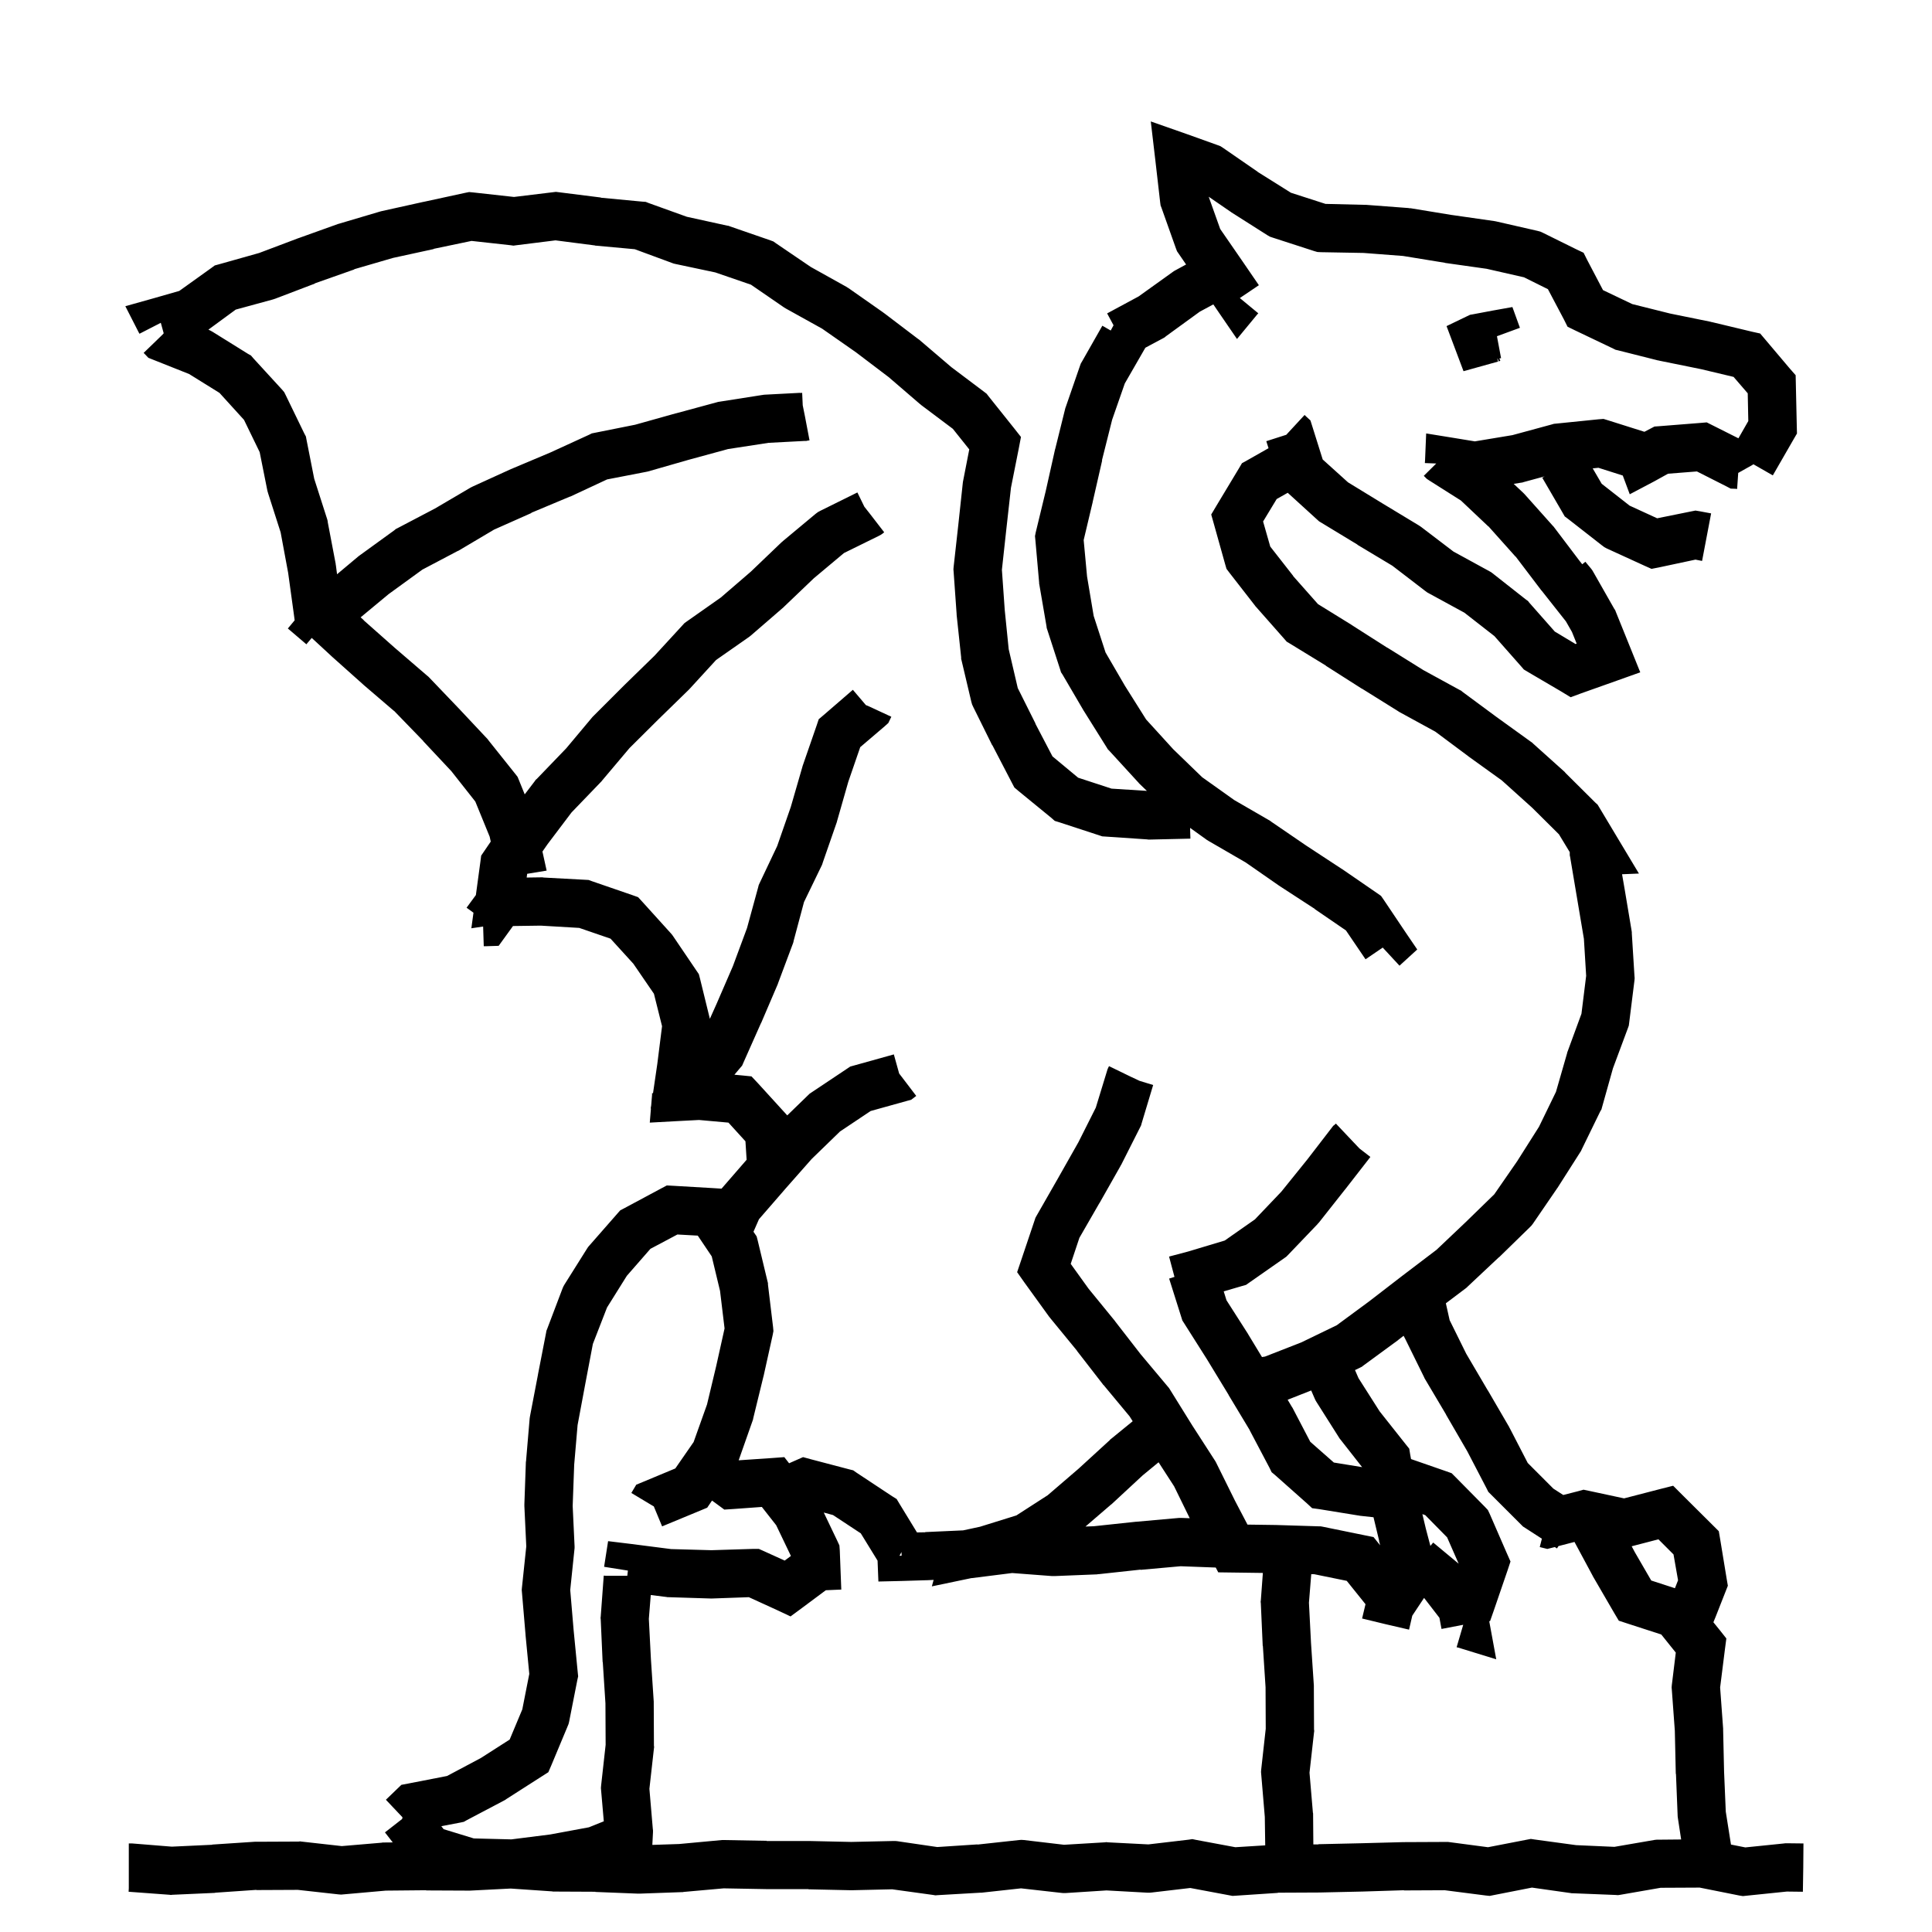
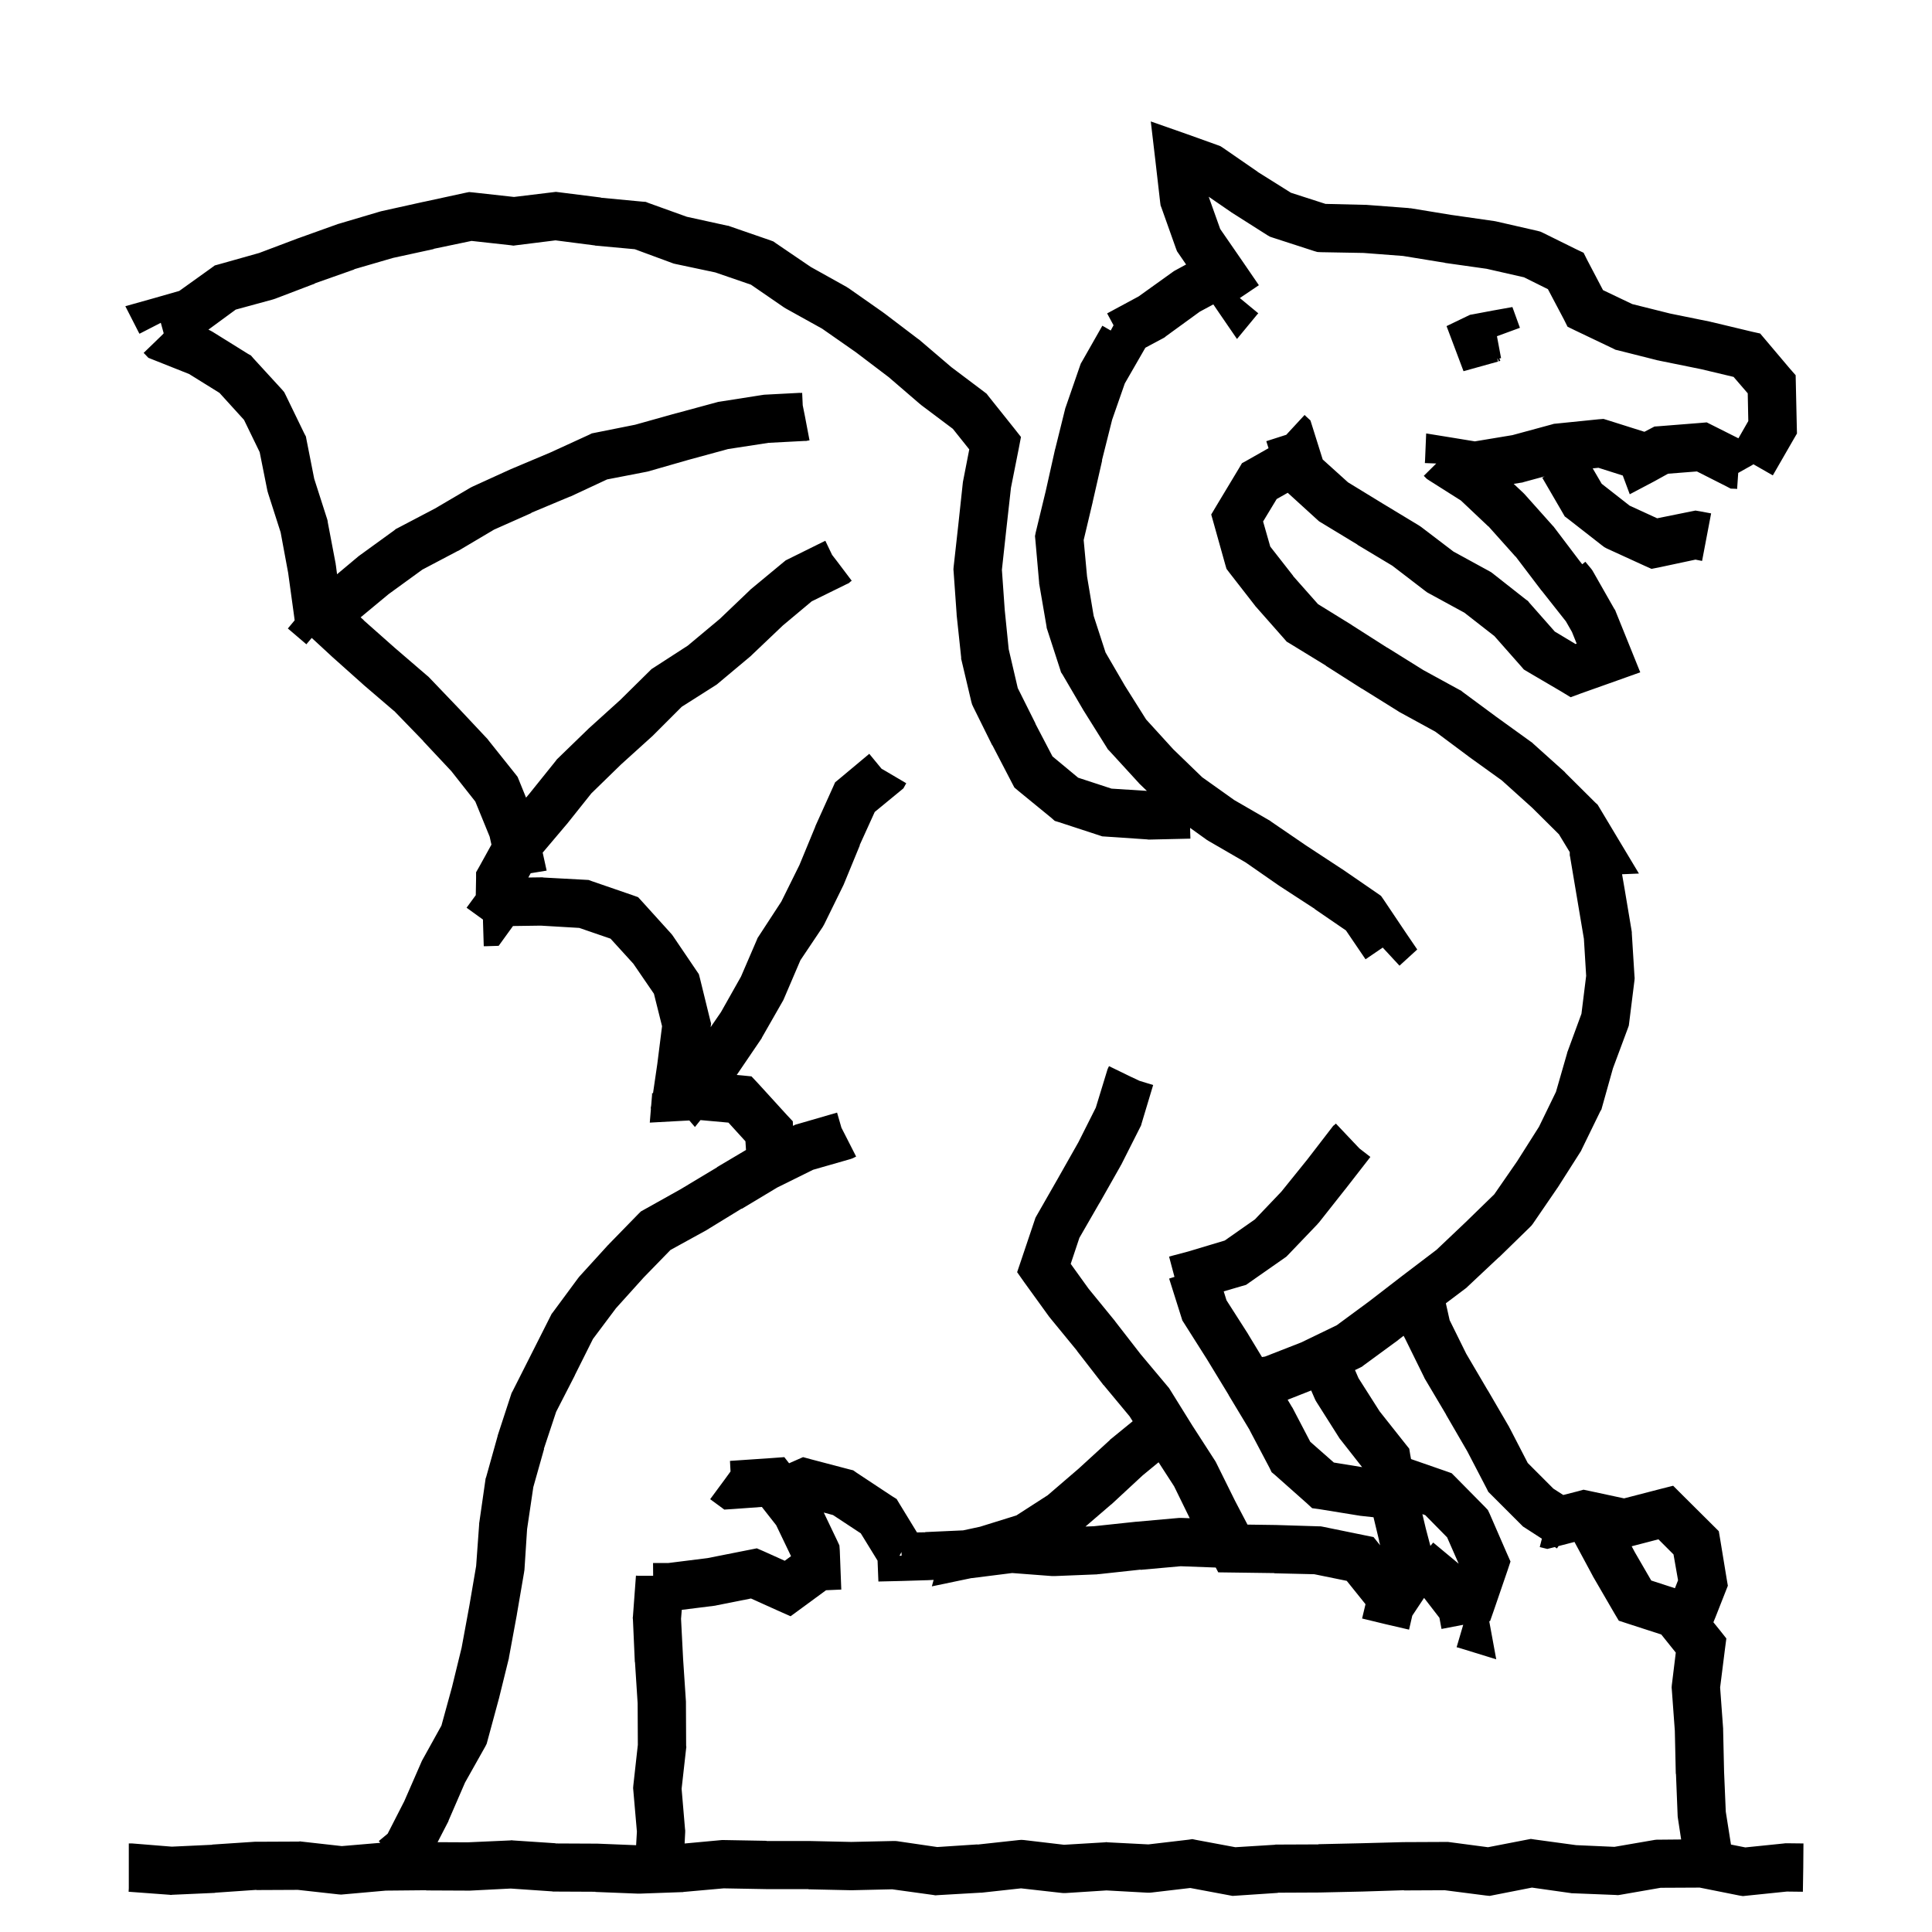
<svg xmlns="http://www.w3.org/2000/svg" width="120" height="120" viewBox="0 0 120 120" fill="none">
-   <path d="M73.75 8.34L75.613 9.008L75.801 9.078L75.965 9.184L78.121 10.672H78.109L80.184 11.973L82.328 12.664L84.766 12.723H84.848L87.484 12.922L87.543 12.934H87.613L90.18 13.355H90.191L92.805 13.73L92.875 13.742L92.934 13.754L95.5 14.34L95.676 14.387L95.828 14.457L97.914 15.488L98.359 15.699L98.582 16.145L99.566 18.02L101.383 18.887L103.727 19.473L106.258 19.988L106.281 20H106.305L108.848 20.609L109.328 20.715L109.645 21.09L111.18 22.906L111.531 23.305L111.543 23.844L111.602 26.504L111.613 26.926L111.402 27.289L110.113 29.527L108.906 28.836L108.859 28.871L107.964 29.374L107.895 30.372L107.801 30.36L107.496 30.349L107.227 30.208L105.398 29.282L103.605 29.423L102.738 29.903L101.227 30.7L100.793 29.536L99.281 29.055L98.926 29.092L99.484 30.048L101.219 31.407L102.93 32.192L105.016 31.77L105.309 31.712L105.59 31.759L106.281 31.888L105.719 34.841L105.309 34.759L103.059 35.239L102.578 35.333L102.133 35.134L99.801 34.067L99.648 33.985L99.508 33.88L97.422 32.251L97.188 32.075L97.047 31.829L95.793 29.673L95.939 29.589L94.629 29.945L94.559 29.969L94.477 29.98L94.019 30.054L94.598 30.598L94.691 30.691L96.449 32.66L96.496 32.707L96.531 32.754L98.102 34.828L98.276 35.048L98.469 34.892L98.82 35.313L98.891 35.407L98.961 35.524L100.262 37.81L100.32 37.892L100.355 37.985L101.293 40.306L101.879 41.759L100.402 42.286L98.223 43.06L97.555 43.306L96.957 42.942L94.859 41.712L94.648 41.583L94.496 41.407L92.82 39.509L90.957 38.056L88.742 36.849L88.637 36.79L88.543 36.72L86.481 35.138L84.312 33.837V33.825L82.051 32.454L81.934 32.384L81.816 32.278L79.983 30.608L79.297 30.996L78.453 32.391L78.898 33.949L80.328 35.777H80.316L81.863 37.523L83.949 38.812L83.961 38.824L86.164 40.23H86.176L88.414 41.625L90.664 42.855L90.758 42.902L90.84 42.973L92.949 44.531L95.094 46.078L95.164 46.125L95.223 46.184L97.18 47.941L97.203 47.965L97.227 48L99.09 49.852L99.231 49.98L99.324 50.133L100.496 52.09L101.797 54.258L100.749 54.301L100.91 55.231L101.344 57.821L101.355 57.903V57.974L101.52 60.622L101.531 60.751L101.52 60.892L101.191 63.528L101.168 63.704L101.109 63.868L100.184 66.353L99.504 68.778L99.469 68.907L99.398 69.024L98.238 71.403L98.203 71.485L98.156 71.556L96.738 73.782L96.715 73.806L96.703 73.829L95.203 76.02L95.109 76.138L95.004 76.243L93.106 78.095H93.094L93.082 78.106L91.16 79.911L91.102 79.97L91.043 80.017L89.805 80.95L90.039 81.997L91.07 84.083L92.406 86.356L92.418 86.368L93.742 88.642L93.754 88.677L93.777 88.712L94.891 90.868L96.484 92.462L97.097 92.857L98.016 92.622L98.356 92.528L98.695 92.599L100.875 93.067L103.09 92.493L103.922 92.282L104.52 92.88L106.418 94.767L106.758 95.106L106.84 95.587L107.25 98.083L107.32 98.493L106.559 100.427L106.422 100.761L106.828 101.263L107.227 101.767L107.145 102.388L106.84 104.813L107.027 107.368V107.45L107.086 110.052L107.191 112.524L107.514 114.569L108.406 114.746L110.809 114.5L110.891 114.488H110.973L112.016 114.5L112.004 116L111.98 117.5L110.984 117.488L108.477 117.746L108.254 117.77L108.031 117.734L105.57 117.242L103.145 117.254L100.648 117.688L100.496 117.711L100.332 117.699L97.695 117.594H97.625L97.555 117.582L95.152 117.242L92.762 117.711L92.527 117.758L92.293 117.734L89.738 117.406L87.207 117.418L87.195 117.406L84.606 117.488H84.594L81.957 117.547H81.934L79.367 117.559L79.379 117.57L76.742 117.746L76.555 117.758L73.93 117.266L71.539 117.547L71.41 117.559H71.281L68.727 117.418L66.172 117.582H66.043L65.914 117.57L63.418 117.289L60.957 117.559H60.887L58.25 117.711L58.098 117.723L57.957 117.699L55.414 117.348L52.906 117.406H52.848L50.211 117.348V117.336H47.574L44.949 117.289L42.453 117.512L42.418 117.523H42.371L39.734 117.617H39.617L36.98 117.512V117.5L34.391 117.488H34.344L34.297 117.477L31.719 117.301L29.188 117.43H29.105L26.469 117.418V117.406L23.961 117.43L21.324 117.664L21.184 117.676L21.031 117.664L18.5 117.383L15.922 117.395V117.383L13.379 117.559H13.367L13.355 117.57L10.707 117.688L10.613 117.699L10.531 117.688L7.988 117.5L8 117.277V114.5H8.211L10.672 114.699L13.18 114.582V114.57L15.816 114.395H15.91L18.547 114.383L18.641 114.371L18.723 114.383L21.23 114.664L23.715 114.453L23.762 114.441H23.82L24.395 114.436L23.91 113.813L24.977 112.981L25 112.876L23.969 111.786L24.613 111.165L24.93 110.86L25.363 110.778L27.766 110.31L29.863 109.196L31.656 108.048L32.441 106.173L32.875 103.97L32.641 101.544V101.521L32.418 98.895L32.406 98.755L32.418 98.614L32.688 96.048L32.57 93.552V93.423L32.664 90.786L32.676 90.751V90.716L32.898 88.103L32.91 88.02L32.922 87.95L33.414 85.384V85.372L33.918 82.782L33.941 82.653L33.988 82.536L34.926 80.064L34.984 79.923L35.055 79.794L36.461 77.556L36.531 77.45L36.613 77.356L38.348 75.376L38.523 75.177L38.77 75.048L41.043 73.829L41.418 73.63L41.84 73.653L44.254 73.794L44.816 73.829L46.374 72.035L46.301 70.888L45.246 69.728L43.418 69.564L42.07 69.634L40.359 69.728L40.429 68.877L40.418 68.825L40.447 68.655L40.5 68.017V67.899L40.56 67.903L40.828 66.071L41.121 63.739L40.617 61.724L39.34 59.86L37.922 58.302L35.977 57.634L33.586 57.493L31.863 57.517L31.406 58.149L30.973 58.747L30.246 58.77H30.047L30.008 57.548L29.277 57.657L29.408 56.69L28.98 56.38L29.558 55.592L29.84 53.509L29.887 53.145L30.086 52.852L30.481 52.272L30.414 51.966L29.523 49.786L28.035 47.899L26.289 46.036V46.024L24.473 44.149H24.461L22.574 42.532L22.551 42.509L20.582 40.751L20.559 40.727L19.363 39.623L19.027 40.02L19.004 39.997L17.879 39.036L18.302 38.528L18.25 38.138L17.898 35.583L17.43 33.063L16.656 30.649L16.609 30.485L16.129 28.083L15.156 26.079L13.633 24.403L11.746 23.231L9.508 22.341L9.215 22.224L8.992 21.989L8.922 21.919L10 20.876L10.152 20.724L10.165 20.691L9.988 20.05L8.664 20.73L8.617 20.648L7.785 19.019L9.543 18.526L11.137 18.069L13.117 16.651L13.34 16.487L13.598 16.417L16.094 15.714L18.484 14.812L18.508 14.8H18.52L21.004 13.909L21.051 13.898L21.086 13.886L23.617 13.136L23.711 13.112L26.301 12.538H26.312L28.902 11.976L29.137 11.929L29.383 11.952L31.926 12.233L34.34 11.94L34.527 11.917L34.715 11.94L37.328 12.269L37.316 12.28L39.918 12.526L40.105 12.538L40.281 12.608L42.66 13.464L45.168 14.015L45.25 14.026L45.344 14.062L47.852 14.929L48.039 14.999L48.203 15.116L50.359 16.581L52.586 17.823L52.656 17.87L52.715 17.905L54.871 19.417L54.895 19.44L54.918 19.452L57.016 21.046L57.086 21.093L59.09 22.804L61.129 24.339L61.281 24.456L61.398 24.608L62.98 26.589L63.414 27.14L63.285 27.819L62.793 30.292L62.5 32.917L62.23 35.39L62.406 37.886L62.652 40.323L63.215 42.737L64.316 44.94H64.305L65.371 46.98L66.965 48.304L69.039 48.983L71.234 49.123L70.742 48.649L70.719 48.614L70.684 48.579L68.902 46.634L68.809 46.54L68.738 46.423L67.344 44.196L67.332 44.173L67.32 44.161L65.996 41.899L65.902 41.759L65.856 41.606L65.047 39.11L65.012 39.005L65 38.899L64.555 36.31L64.543 36.251V36.192L64.309 33.544L64.285 33.298L64.332 33.063L64.953 30.497L65.527 27.931V27.919L65.539 27.895L66.172 25.341L66.195 25.282L66.219 25.212L67.086 22.704L67.133 22.575L67.203 22.458L68.469 20.231L68.987 20.529L69 20.509L69.164 20.204L68.766 19.466L70.723 18.411L72.832 16.899L72.914 16.841L72.996 16.794L73.67 16.428L73.211 15.758L73.106 15.605L73.035 15.418L72.144 12.91L72.086 12.758L72.062 12.582L71.758 9.934L71.477 7.543L73.75 8.34ZM52.008 95.708L52.137 95.989L52.16 96.294L52.254 98.731L51.293 98.772L49.816 99.872L49.102 100.399L48.305 100.024L46.512 99.204L44.227 99.286H44.145L41.531 99.204H41.461L41.402 99.192L40.42 99.07L40.301 100.548L40.43 103.056L40.605 105.692V105.786L40.617 108.423L40.629 108.517L40.617 108.599L40.336 111.106L40.547 113.591L40.559 113.685V113.79L40.518 114.59L42.184 114.535L44.832 114.289H44.984L47.621 114.336L47.609 114.348H50.27L52.871 114.406L55.484 114.348H55.613L55.73 114.359L58.215 114.723L60.711 114.559V114.57L63.289 114.289L63.441 114.277L63.605 114.289L66.09 114.582L68.633 114.43L68.715 114.418L68.797 114.43L71.328 114.559L73.824 114.266L74.059 114.23L74.281 114.277L76.731 114.734L78.585 114.618L78.559 112.849L78.336 110.2L78.324 110.06L78.336 109.907L78.617 107.376L78.606 104.798L78.441 102.255V102.243L78.43 102.231L78.312 99.583L78.301 99.489L78.312 99.407L78.439 97.698L76.559 97.673L75.668 97.661L75.512 97.363L73.332 97.282L70.848 97.505L70.836 97.493L68.246 97.774H68.199L68.152 97.786L65.516 97.892H65.34L62.867 97.704L60.359 98.02H60.329L60.293 98.028L57.879 98.532L57.989 98.13L57.605 98.149H57.57L56.047 98.196L54.559 98.231L54.507 96.934L53.465 95.239L51.742 94.103L51.166 93.947L52.008 95.708ZM86.859 83.216L86.836 83.239L84.691 84.81L84.586 84.892L84.469 84.95L84.162 85.098L84.379 85.599L85.691 87.661L87.297 89.689L87.531 89.981L87.59 90.345L87.642 90.625L89.836 91.387L90.164 91.504L90.41 91.75L92.227 93.59L92.414 93.789L92.531 94.035L93.586 96.461L93.82 96.988L93.633 97.551L92.777 100.047L92.555 100.68L92.5 100.702L92.934 103.063L90.578 102.337L90.473 102.313L90.883 100.919L89.535 101.177L89.406 100.485L88.457 99.255L88.451 99.25L87.719 100.353L87.519 101.22L86.055 100.88L84.602 100.528L84.814 99.64L83.648 98.189L81.633 97.778L81.444 97.773L81.301 99.548L81.43 102.056L81.606 104.692V104.786L81.617 107.423L81.629 107.517L81.617 107.599L81.336 110.106L81.547 112.591L81.559 112.638V112.696L81.574 114.56L81.887 114.559V114.547L84.523 114.488L87.16 114.418H87.195L89.832 114.406H89.938L90.031 114.418L92.422 114.734L94.836 114.266L95.082 114.219L95.316 114.254L97.894 114.605L100.273 114.711L102.793 114.277L102.91 114.266H103.027L104.419 114.253L104.227 112.993L104.215 112.911L104.203 112.817L104.098 110.192L104.086 110.169V110.157L104.027 107.521V107.509L103.84 104.954L103.828 104.813L103.84 104.661L104.086 102.646L103.184 101.521L101.086 100.841L100.547 100.665L100.254 100.173L98.941 97.911L98.918 97.864L97.794 95.773L96.799 96.031L96.707 96.177L96.572 96.09L96.481 96.114L96.106 96.208L95.637 96.091L95.769 95.572L94.727 94.899L94.598 94.817L92.441 92.661L92.336 92.45L91.141 90.153L89.816 87.868V87.856L88.481 85.606L88.457 85.548L88.434 85.501L87.262 83.122L87.18 82.97L87.179 82.968L86.859 83.216ZM40.398 77.567L38.934 79.243L37.703 81.212L36.824 83.474L36.355 85.946L35.875 88.513L35.664 90.974L35.57 93.54L35.688 96.048V96.153L35.676 96.27L35.418 98.755L35.629 101.251L35.887 103.899L35.91 104.122L35.863 104.333L35.348 106.946L35.312 107.087L35.254 107.228L34.246 109.642L34.059 110.075L33.672 110.321L31.457 111.739L31.41 111.774L31.352 111.81L28.996 113.052L28.809 113.157L28.586 113.204L27.41 113.428L27.555 113.614L29.43 114.188L31.762 114.247L34.176 113.942L36.578 113.497L37.503 113.125L37.336 111.2L37.324 111.06L37.336 110.907L37.617 108.376L37.605 105.798L37.441 103.255V103.243L37.43 103.231L37.312 100.583L37.301 100.489L37.312 100.407L37.5 97.864L37.652 97.876H38.963L39 97.552L37.523 97.317L37.547 97.153L37.77 95.724L39.211 95.899L41.684 96.216L44.191 96.286L46.793 96.204H47.133L47.449 96.345L48.738 96.931L49.125 96.643L48.211 94.735L47.32 93.599L45.539 93.728L44.988 93.763L44.543 93.435L44.226 93.203L44.172 93.282L43.926 93.645L43.504 93.821L41.125 94.806L40.609 93.564L40.504 93.505L39.215 92.731L39.262 92.649L39.52 92.216L39.977 92.028L41.945 91.208L43.082 89.567L43.914 87.235L44.488 84.833L45.004 82.513L44.723 80.181L44.207 78.036L43.34 76.747L42.074 76.677L40.398 77.567ZM101.346 96.042L101.543 96.411L102.562 98.169L104.033 98.647L104.227 98.153L103.945 96.548L103.008 95.61L101.346 96.042ZM88.562 94.95L88.844 96.019L89.019 95.81L90.484 97.028L90.596 97.12L90.598 97.117L89.883 95.488L88.523 94.106L88.347 94.045L88.562 94.95ZM55.867 96.631L56 96.626L55.994 96.401L55.867 96.631ZM75.789 14.223L77.172 16.227L78.191 17.715L77.008 18.512L78.156 19.461L78.098 19.52L76.832 21.055L75.707 19.414L75.362 18.907L74.519 19.36L72.422 20.884L72.34 20.954L72.258 21.001L71.142 21.597L71.07 21.72L69.863 23.817L69.078 26.067L68.445 28.587L68.457 28.599L67.871 31.165V31.177L67.309 33.544L67.519 35.806L67.93 38.255L68.668 40.528L69.875 42.602L71.188 44.688L72.875 46.54L74.668 48.274L76.66 49.692L78.887 50.981L78.981 51.052L81.125 52.517L83.34 53.97L83.363 53.981L85.543 55.481L85.777 55.645L85.941 55.88L87.301 57.907L88.027 58.974L87.078 59.841L86.926 59.981L85.906 58.88L85.883 58.856L84.816 59.583L83.598 57.79L81.664 56.466V56.454L79.484 55.036L79.473 55.024L79.449 55.013L77.375 53.571L75.09 52.247L74.973 52.177L73.918 51.42L73.938 52.089L71.383 52.148H71.324L71.254 52.136L68.652 51.96L68.465 51.948L68.289 51.89L65.781 51.069L65.512 50.987L65.301 50.8L63.238 49.112L63.004 48.913L62.863 48.644L61.645 46.3L61.621 46.276L60.449 43.909L60.379 43.757L60.332 43.593L59.723 41.015L59.699 40.921V40.827L59.418 38.19V38.144L59.23 35.495L59.219 35.366L59.23 35.226L59.523 32.589L59.805 29.964L59.816 29.894L59.828 29.835L60.203 27.913L59.184 26.636L57.203 25.148L57.168 25.112L57.133 25.089L55.199 23.425L53.16 21.878L51.062 20.413L48.824 19.171L48.707 19.101L46.645 17.683L44.43 16.921L41.945 16.394L41.84 16.37L41.746 16.335L39.426 15.479L37 15.257H36.977L36.953 15.245L34.504 14.929L32.066 15.233L31.891 15.257L31.727 15.233L29.289 14.964L26.934 15.456L26.945 15.468L24.414 16.019L22 16.722L22.012 16.733L19.551 17.601L19.562 17.612L17.102 18.55L16.961 18.597L14.641 19.23L12.943 20.476L12.977 20.489L13.094 20.548L13.199 20.606L15.402 21.977L15.59 22.083L15.73 22.247L17.512 24.192L17.652 24.356L17.746 24.544L18.906 26.935L19 27.11L19.035 27.298L19.516 29.735L20.324 32.255L20.348 32.349L20.359 32.442L20.852 35.032V35.067L20.863 35.114L20.935 35.667L22.285 34.536L22.32 34.513L22.367 34.477L24.5 32.931L24.582 32.86L24.676 32.813L27.02 31.583L29.234 30.282L29.375 30.212L31.766 29.122H31.789L31.801 29.11L34.191 28.102L36.594 27.001L36.758 26.919L39.453 26.38L41.961 25.677H41.973L44.527 24.985L44.609 24.962L44.691 24.95L47.305 24.54L47.387 24.528L47.457 24.517L49.707 24.399V24.411L49.824 24.399L49.859 25.173L50 25.876L50.281 27.352L50.188 27.364L50.082 27.388H49.977L47.738 27.505L45.219 27.892L42.77 28.56L40.238 29.286L40.121 29.31L37.707 29.778L35.445 30.833L35.422 30.845H35.398L32.996 31.852L33.008 31.864L30.688 32.895L28.473 34.208L28.438 34.22L28.414 34.231L26.234 35.38L24.137 36.903L22.4 38.344L22.598 38.524H22.586L24.531 40.247L26.535 41.97L26.594 42.017L26.641 42.063L28.469 43.974L28.48 43.985L30.285 45.907L30.355 46.001L32.02 48.087L32.148 48.251L32.23 48.45L32.591 49.339L33.227 48.505L33.273 48.435L33.344 48.376L35.172 46.477L36.801 44.532L38.758 42.575H38.77V42.563L40.656 40.724L42.402 38.825L42.508 38.708L42.637 38.614L44.77 37.114L46.633 35.509L48.543 33.681L48.59 33.645L48.625 33.61L50.664 31.911L50.805 31.806L50.957 31.724L53.254 30.587L53.688 31.477L54.004 31.876L54.918 33.06L54.836 33.13L54.719 33.212L54.59 33.282L52.422 34.349L50.547 35.919L48.707 37.677L48.66 37.724L46.656 39.458L46.539 39.552L44.477 40.993L42.812 42.81L42.754 42.868L40.867 44.708L39.098 46.466L37.398 48.481L37.363 48.528L37.328 48.563L35.5 50.462L34.012 52.431L33.692 52.891L33.953 54.075L32.743 54.274L32.713 54.506L33.645 54.493H33.703L33.75 54.505L36.352 54.645L36.562 54.657L36.75 54.727L39.27 55.595L39.633 55.724L39.891 56.005L41.672 57.974L41.742 58.056L41.801 58.138L43.254 60.282L43.406 60.505L43.477 60.774L44.091 63.28L44.5 62.368L45.52 60.013L46.398 57.645L47.09 55.114L47.125 54.974L47.184 54.845L48.273 52.548L49.117 50.122L49.832 47.649L49.844 47.602L49.855 47.567L50.723 45.06L50.852 44.673L51.156 44.415L52.973 42.845L53.781 43.794L54.004 43.888L55.363 44.52L55.316 44.614L55.176 44.907L54.941 45.118L53.43 46.407L52.691 48.552L51.988 51.013L51.977 51.06L51.965 51.095L51.098 53.591L51.074 53.673L51.039 53.755L49.938 56.028L49.293 58.442L49.281 58.513L49.258 58.583L48.332 61.056L48.309 61.126L47.266 63.563H47.254V63.575L46.176 66.001L46.094 66.189L45.953 66.353L45.616 66.753L46.102 66.798L46.676 66.856L47.074 67.278L48.879 69.259L48.898 69.278L50.187 68.028L50.284 67.934L50.398 67.857L52.612 66.379L52.812 66.245L53.043 66.181L55.518 65.491L55.848 66.678L56 66.876L56.909 68.069L56.829 68.13L56.601 68.305L56.323 68.382L54.077 69.007L52.176 70.277L50.416 71.985L48.731 73.894L48.732 73.895L47.141 75.728L46.8 76.506L46.844 76.571L46.996 76.794L47.066 77.064L47.676 79.606L47.699 79.7V79.782L48.016 82.419L48.039 82.677L47.992 82.923L47.418 85.513L47.406 85.524V85.548L46.785 88.091L46.773 88.161L46.75 88.231L45.88 90.702L47.918 90.564L48.715 90.505L49.012 90.886L49.398 90.716L49.879 90.505L50.395 90.645L52.762 91.267L52.996 91.325L53.195 91.466L55.41 92.931L55.691 93.106L55.867 93.399L56.955 95.181L57.465 95.173V95.161L59.822 95.054L60.867 94.829L63.129 94.126L65.074 92.872L66.996 91.22L68.941 89.439L68.965 89.403L69 89.38L70.353 88.276L70.16 87.97L68.543 86.024L68.519 86.013L68.508 85.989L66.891 83.903V83.892L65.238 81.876L65.215 81.841L65.18 81.806L63.621 79.649L63.176 79.017L63.422 78.29L64.266 75.782L64.312 75.642L64.383 75.513L65.684 73.239L66.984 70.942L68.062 68.798L68.754 66.536L68.789 66.419L68.836 66.314L68.883 66.22L70.231 66.876L70.781 67.134L71.625 67.392L70.91 69.77L70.875 69.899L70.816 70.017L69.633 72.36L69.609 72.384L69.598 72.419L68.297 74.716L68.285 74.728L67.043 76.884L66.504 78.501L67.617 80.048L69.234 82.028L69.246 82.04L69.258 82.064L70.84 84.103L72.539 86.13L72.609 86.212L72.668 86.306L74.051 88.532L75.481 90.747L75.527 90.829L75.562 90.899L76.711 93.22L77.484 94.696L79.231 94.72H79.242L81.891 94.802H82.019L82.148 94.825L84.785 95.364L85.312 95.47L85.652 95.892L85.726 95.983L85.656 95.724V95.677L85.311 94.239L84.453 94.145L84.418 94.134H84.394L81.934 93.735L81.5 93.677L81.184 93.384L79.191 91.614L78.981 91.439L78.863 91.192L77.621 88.837V88.825L76.309 86.645V86.634L74.961 84.419L73.543 82.181L73.438 82.017L73.379 81.829L72.617 79.415L72.949 79.31L72.613 78.048L73.809 77.731L76.07 77.052L77.945 75.739L79.586 74.017L81.203 72.013L82.738 70.02L82.809 69.927L82.902 69.856L82.973 69.786L84.004 70.876L84.438 71.333L85.117 71.86L83.559 73.864V73.876H83.547L81.918 75.939L81.871 75.985L81.824 76.044L79.996 77.954L79.891 78.06L79.773 78.142L77.594 79.665L77.394 79.806L77.148 79.876L76.007 80.21L76.18 80.763L77.492 82.814L77.504 82.825V82.837L78.384 84.289L78.574 84.259L80.824 83.38L83.027 82.314L85.031 80.837L87.129 79.22L89.227 77.626L91.031 75.915L92.812 74.181L94.231 72.13L95.59 69.985L96.644 67.817L97.336 65.415L97.348 65.356L97.371 65.298L98.227 62.966L98.519 60.61L98.379 58.313L97.945 55.735L97.523 53.227L97.5 53.122V52.928L96.828 51.82L95.164 50.168L93.277 48.469L91.191 46.969V46.957H91.18L89.152 45.445L86.902 44.215L86.832 44.168L84.594 42.773H84.582L82.356 41.355V41.344L80.117 39.973L79.918 39.855L79.777 39.691L78.019 37.699L77.984 37.664L77.961 37.629L76.356 35.566L76.18 35.332L76.098 35.051L75.406 32.578L75.231 31.957L75.559 31.406L76.941 29.109L77.141 28.77L77.481 28.582L78.791 27.838L78.652 27.403L79.894 27.005L80.012 26.876L81.031 25.774L81.102 25.845L81.394 26.114L81.512 26.489L82.156 28.54L83.727 29.958L85.871 31.27L88.121 32.63L88.262 32.724L90.277 34.259L92.504 35.477L92.609 35.536L92.703 35.606L94.789 37.247L94.906 37.329L94.988 37.435L96.57 39.227L97.859 40.001L97.93 39.977L97.637 39.251L97.26 38.592L97.258 38.59L95.758 36.691L95.734 36.668L94.141 34.57H94.129L92.453 32.695H92.441L90.742 31.09L88.762 29.836L88.621 29.742L88.434 29.555L89.207 28.789L88.5 28.762L88.512 28.598L88.582 26.922L90.246 27.191L91.606 27.414L93.938 27.027L96.398 26.359L96.516 26.324L96.644 26.312L99.293 26.043L99.598 26.02L99.902 26.113L102.138 26.819L102.492 26.634L102.762 26.493L103.078 26.47L105.598 26.27L106.008 26.235L106.383 26.423L107.977 27.224L108.59 26.152L108.555 24.43L107.676 23.41L105.66 22.93L103.059 22.402L103.035 22.391H103L100.492 21.758L100.34 21.723L100.199 21.652L97.82 20.516L97.363 20.293L97.141 19.848L96.144 17.961L94.656 17.223L92.336 16.695L89.769 16.332H89.758L89.734 16.32L87.144 15.898L84.695 15.711L82.047 15.664L81.824 15.652L81.625 15.594L79.059 14.762L78.883 14.703L78.719 14.609L76.469 13.18L76.445 13.156L76.422 13.145L75.074 12.219L75.789 14.223ZM70.969 91.642L69.035 93.435L69.012 93.446L69 93.458L67.421 94.816L67.93 94.798L70.566 94.517H70.59L73.227 94.282H73.414L73.897 94.3L72.926 92.317L71.961 90.825L70.969 91.642ZM79.978 86.941L80.234 87.372L80.281 87.442L81.383 89.552L82.848 90.841L84.603 91.126L83.301 89.466L83.207 89.349L81.789 87.11L81.731 87.017L81.672 86.899L81.44 86.365L79.978 86.941ZM94.371 20.267L94.406 20.36L93 20.876H92.977L93.234 22.247L93.129 22.259L93.188 22.411L93.094 22.446L93.023 22.282H93L93.047 22.458L90.902 23.056L89.848 20.255L91.137 19.634L91.312 19.552L91.512 19.517L92.695 19.294L93.938 19.071L94.371 20.267Z" fill="black" />
+   <path d="M73.75 8.34L75.613 9.008L75.801 9.078L75.965 9.184L78.121 10.672H78.109L80.184 11.973L82.328 12.664L84.766 12.723H84.848L87.484 12.922L87.543 12.934H87.613L90.18 13.355H90.191L92.805 13.73L92.875 13.742L92.934 13.754L95.5 14.34L95.676 14.387L95.828 14.457L97.914 15.488L98.359 15.699L98.582 16.145L99.566 18.02L101.383 18.887L103.727 19.473L106.258 19.988L106.281 20H106.305L108.848 20.609L109.328 20.715L109.645 21.09L111.18 22.906L111.531 23.305L111.543 23.844L111.602 26.504L111.613 26.926L111.402 27.289L110.113 29.527L108.906 28.836L108.859 28.871L107.964 29.374L107.895 30.372L107.801 30.36L107.496 30.349L107.227 30.208L105.398 29.282L103.605 29.423L102.738 29.903L101.227 30.7L100.793 29.536L99.281 29.055L98.926 29.092L99.484 30.048L101.219 31.407L102.93 32.192L105.016 31.77L105.309 31.712L105.59 31.759L106.281 31.888L105.719 34.841L105.309 34.759L103.059 35.239L102.578 35.333L102.133 35.134L99.801 34.067L99.648 33.985L99.508 33.88L97.422 32.251L97.188 32.075L97.047 31.829L95.793 29.673L95.939 29.589L94.629 29.945L94.559 29.969L94.477 29.98L94.019 30.054L94.598 30.598L94.691 30.691L96.449 32.66L96.496 32.707L96.531 32.754L98.102 34.828L98.276 35.048L98.469 34.892L98.82 35.313L98.891 35.407L98.961 35.524L100.262 37.81L100.32 37.892L100.355 37.985L101.293 40.306L101.879 41.759L100.402 42.286L98.223 43.06L97.555 43.306L96.957 42.942L94.859 41.712L94.648 41.583L94.496 41.407L92.82 39.509L90.957 38.056L88.742 36.849L88.637 36.79L88.543 36.72L86.481 35.138L84.312 33.837V33.825L82.051 32.454L81.934 32.384L81.816 32.278L79.983 30.608L79.297 30.996L78.453 32.391L78.898 33.949L80.328 35.777H80.316L81.863 37.523L83.949 38.812L83.961 38.824L86.164 40.23H86.176L88.414 41.625L90.664 42.855L90.758 42.902L90.84 42.973L92.949 44.531L95.094 46.078L95.164 46.125L95.223 46.184L97.18 47.941L97.203 47.965L97.227 48L99.09 49.852L99.231 49.98L99.324 50.133L100.496 52.09L101.797 54.258L100.749 54.301L100.91 55.231L101.344 57.821L101.355 57.903V57.974L101.52 60.622L101.531 60.751L101.52 60.892L101.191 63.528L101.168 63.704L101.109 63.868L100.184 66.353L99.504 68.778L99.469 68.907L99.398 69.024L98.238 71.403L98.203 71.485L98.156 71.556L96.738 73.782L96.715 73.806L96.703 73.829L95.203 76.02L95.109 76.138L95.004 76.243L93.106 78.095H93.094L93.082 78.106L91.16 79.911L91.102 79.97L91.043 80.017L89.805 80.95L90.039 81.997L91.07 84.083L92.406 86.356L92.418 86.368L93.742 88.642L93.754 88.677L93.777 88.712L94.891 90.868L96.484 92.462L97.097 92.857L98.016 92.622L98.356 92.528L98.695 92.599L100.875 93.067L103.09 92.493L103.922 92.282L104.52 92.88L106.418 94.767L106.758 95.106L106.84 95.587L107.25 98.083L107.32 98.493L106.559 100.427L106.422 100.761L106.828 101.263L107.227 101.767L107.145 102.388L106.84 104.813L107.027 107.368V107.45L107.086 110.052L107.191 112.524L107.514 114.569L108.406 114.746L110.809 114.5L110.891 114.488H110.973L112.016 114.5L112.004 116L111.98 117.5L110.984 117.488L108.477 117.746L108.254 117.77L108.031 117.734L105.57 117.242L103.145 117.254L100.648 117.688L100.496 117.711L100.332 117.699L97.695 117.594H97.625L97.555 117.582L95.152 117.242L92.762 117.711L92.527 117.758L92.293 117.734L89.738 117.406L87.207 117.418L87.195 117.406L84.606 117.488H84.594L81.957 117.547H81.934L79.367 117.559L79.379 117.57L76.742 117.746L76.555 117.758L73.93 117.266L71.539 117.547L71.41 117.559H71.281L68.727 117.418L66.172 117.582H66.043L65.914 117.57L63.418 117.289L60.957 117.559H60.887L58.25 117.711L58.098 117.723L57.957 117.699L55.414 117.348L52.906 117.406H52.848L50.211 117.348V117.336H47.574L44.949 117.289L42.453 117.512L42.418 117.523H42.371L39.734 117.617H39.617L36.98 117.512V117.5L34.391 117.488H34.344L34.297 117.477L31.719 117.301L29.188 117.43H29.105L26.469 117.418V117.406L23.961 117.43L21.324 117.664L21.184 117.676L21.031 117.664L18.5 117.383L15.922 117.395V117.383L13.379 117.559H13.367L13.355 117.57L10.707 117.688L10.613 117.699L10.531 117.688L7.988 117.5L8 117.277V114.5H8.211L10.672 114.699L13.18 114.582V114.57L15.816 114.395H15.91L18.547 114.383L18.641 114.371L18.723 114.383L21.23 114.664L23.62 114.461L23.527 114.352L24.078 113.895L25.109 111.879L26.164 109.465L26.188 109.406L26.223 109.336L27.418 107.18L28.074 104.789L28.672 102.34L29.152 99.738L29.574 97.266L29.762 94.664V94.606L29.773 94.547L30.148 91.934L30.16 91.84L30.195 91.746L30.91 89.191V89.168L30.922 89.133L31.742 86.625L31.777 86.519L31.836 86.414L34.203 81.727L34.262 81.609L34.344 81.504L35.902 79.394L35.996 79.277L37.766 77.332L37.789 77.32L37.801 77.297L39.652 75.398L39.805 75.246L39.992 75.141L42.277 73.863L44.539 72.504V72.492L46.335 71.427L46.301 70.888L45.246 69.728L43.508 69.571L43.164 70.001L42.816 69.595L42.07 69.634L40.359 69.728L40.429 68.877L40.418 68.825L40.447 68.655L40.5 68.017V67.899L40.56 67.903L40.828 66.071L41.121 63.739L40.617 61.724L39.34 59.86L37.922 58.302L35.977 57.634L33.586 57.493L31.863 57.517L31.406 58.149L30.973 58.747L30.246 58.77H30.047L30 57.27V57.118L28.98 56.38L29.551 55.601L29.57 54.552V54.177L29.758 53.849L30.524 52.462L30.414 51.966L29.523 49.786L28.035 47.899L26.289 46.036V46.024L24.473 44.149H24.461L22.574 42.532L22.551 42.509L20.582 40.751L20.559 40.727L19.363 39.623L19.027 40.02L19.004 39.997L17.879 39.036L18.302 38.528L18.25 38.138L17.898 35.583L17.43 33.063L16.656 30.649L16.609 30.485L16.129 28.083L15.156 26.079L13.633 24.403L11.746 23.231L9.508 22.341L9.215 22.224L8.992 21.989L8.922 21.919L10 20.876L10.152 20.724L10.165 20.691L9.988 20.05L8.664 20.73L8.617 20.648L7.785 19.019L9.543 18.526L11.137 18.069L13.117 16.651L13.34 16.487L13.598 16.417L16.094 15.714L18.484 14.812L18.508 14.8H18.52L21.004 13.909L21.051 13.898L21.086 13.886L23.617 13.136L23.711 13.112L26.301 12.538H26.312L28.902 11.976L29.137 11.929L29.383 11.952L31.926 12.233L34.34 11.94L34.527 11.917L34.715 11.94L37.328 12.269L37.316 12.28L39.918 12.526L40.105 12.538L40.281 12.608L42.66 13.464L45.168 14.015L45.25 14.026L45.344 14.062L47.852 14.929L48.039 14.999L48.203 15.116L50.359 16.581L52.586 17.823L52.656 17.87L52.715 17.905L54.871 19.417L54.895 19.44L54.918 19.452L57.016 21.046L57.086 21.093L59.09 22.804L61.129 24.339L61.281 24.456L61.398 24.608L62.98 26.589L63.414 27.14L63.285 27.819L62.793 30.292L62.5 32.917L62.23 35.39L62.406 37.886L62.652 40.323L63.215 42.737L64.316 44.94H64.305L65.371 46.98L66.965 48.304L69.039 48.983L71.234 49.123L70.742 48.649L70.719 48.614L70.684 48.579L68.902 46.634L68.809 46.54L68.738 46.423L67.344 44.196L67.332 44.173L67.32 44.161L65.996 41.899L65.902 41.759L65.856 41.606L65.047 39.11L65.012 39.005L65 38.899L64.555 36.31L64.543 36.251V36.192L64.309 33.544L64.285 33.298L64.332 33.063L64.953 30.497L65.527 27.931V27.919L65.539 27.895L66.172 25.341L66.195 25.282L66.219 25.212L67.086 22.704L67.133 22.575L67.203 22.458L68.469 20.231L68.987 20.529L69 20.509L69.164 20.204L68.766 19.466L70.723 18.411L72.832 16.899L72.914 16.841L72.996 16.794L73.67 16.428L73.211 15.758L73.106 15.605L73.035 15.418L72.144 12.91L72.086 12.758L72.062 12.582L71.758 9.934L71.477 7.543L73.75 8.34ZM86.859 83.216L86.836 83.239L84.691 84.81L84.586 84.892L84.469 84.95L84.162 85.098L84.379 85.599L85.691 87.661L87.297 89.689L87.531 89.981L87.59 90.345L87.642 90.625L89.836 91.387L90.164 91.504L90.41 91.75L92.227 93.59L92.414 93.789L92.531 94.035L93.586 96.461L93.82 96.988L93.633 97.551L92.777 100.047L92.555 100.68L92.5 100.702L92.934 103.063L90.578 102.337L90.473 102.313L90.883 100.919L89.535 101.177L89.406 100.485L88.457 99.255L88.451 99.25L87.719 100.353L87.519 101.22L86.055 100.88L84.602 100.528L84.814 99.64L83.648 98.189L81.633 97.778L79.16 97.72V97.708L76.559 97.673L75.668 97.661L75.512 97.363L73.332 97.282L70.848 97.505L70.836 97.493L68.246 97.774H68.199L68.152 97.786L65.516 97.892H65.34L62.867 97.704L60.359 98.02H60.329L60.293 98.028L57.879 98.532L57.989 98.13L57.605 98.149H57.57L56.047 98.196L54.559 98.231L54.507 96.934L53.465 95.239L51.742 94.103L51.166 93.947L52.008 95.708L52.137 95.989L52.16 96.294L52.254 98.731L51.307 98.772L49.809 99.872L49.105 100.388L48.309 100.036L46.645 99.286L44.523 99.708L44.465 99.72L44.418 99.731L42.346 99.991L42.301 100.548L42.43 103.056L42.605 105.692V105.786L42.617 108.423L42.629 108.517L42.617 108.599L42.336 111.106L42.547 113.591L42.559 113.685V113.79L42.523 114.503L44.832 114.289H44.984L47.621 114.336L47.609 114.348H50.27L52.871 114.406L55.484 114.348H55.613L55.73 114.359L58.215 114.723L60.711 114.559V114.57L63.289 114.289L63.441 114.277L63.605 114.289L66.09 114.582L68.633 114.43L68.715 114.418L68.797 114.43L71.328 114.559L73.824 114.266L74.059 114.23L74.281 114.277L76.731 114.734L79.18 114.582L79.227 114.57H79.262L81.887 114.559V114.547L84.523 114.488L87.16 114.418H87.195L89.832 114.406H89.938L90.031 114.418L92.422 114.734L94.836 114.266L95.082 114.219L95.316 114.254L97.894 114.605L100.273 114.711L102.793 114.277L102.91 114.266H103.027L104.419 114.253L104.227 112.993L104.215 112.911L104.203 112.817L104.098 110.192L104.086 110.169V110.157L104.027 107.521V107.509L103.84 104.954L103.828 104.813L103.84 104.661L104.086 102.646L103.184 101.521L101.086 100.841L100.547 100.665L100.254 100.173L98.941 97.911L98.918 97.864L97.794 95.773L96.799 96.031L96.707 96.177L96.572 96.09L96.481 96.114L96.106 96.208L95.637 96.091L95.769 95.572L94.727 94.899L94.598 94.817L92.441 92.661L92.336 92.45L91.141 90.153L89.816 87.868V87.856L88.481 85.606L88.457 85.548L88.434 85.501L87.262 83.122L87.18 82.97L87.179 82.968L86.859 83.216ZM75.789 14.223L77.172 16.227L78.191 17.715L77.008 18.512L78.156 19.461L78.098 19.52L76.832 21.055L75.707 19.414L75.362 18.907L74.519 19.36L72.422 20.884L72.34 20.954L72.258 21.001L71.142 21.597L71.07 21.72L69.863 23.817L69.078 26.067L68.445 28.587L68.457 28.599L67.871 31.165V31.177L67.309 33.544L67.519 35.806L67.93 38.255L68.668 40.528L69.875 42.602L71.188 44.688L72.875 46.54L74.668 48.274L76.66 49.692L78.887 50.981L78.981 51.052L81.125 52.517L83.34 53.97L83.363 53.981L85.543 55.481L85.777 55.645L85.941 55.88L87.301 57.907L88.027 58.974L87.078 59.841L86.926 59.981L85.906 58.88L85.883 58.856L84.816 59.583L83.598 57.79L81.664 56.466V56.454L79.484 55.036L79.473 55.024L79.449 55.013L77.375 53.571L75.09 52.247L74.973 52.177L73.918 51.42L73.938 52.089L71.383 52.148H71.324L71.254 52.136L68.652 51.96L68.465 51.948L68.289 51.89L65.781 51.069L65.512 50.987L65.301 50.8L63.238 49.112L63.004 48.913L62.863 48.644L61.645 46.3L61.621 46.276L60.449 43.909L60.379 43.757L60.332 43.593L59.723 41.015L59.699 40.921V40.827L59.418 38.19V38.144L59.23 35.495L59.219 35.366L59.23 35.226L59.523 32.589L59.805 29.964L59.816 29.894L59.828 29.835L60.203 27.913L59.184 26.636L57.203 25.148L57.168 25.112L57.133 25.089L55.199 23.425L53.16 21.878L51.062 20.413L48.824 19.171L48.707 19.101L46.645 17.683L44.43 16.921L41.945 16.394L41.84 16.37L41.746 16.335L39.426 15.479L37 15.257H36.977L36.953 15.245L34.504 14.929L32.066 15.233L31.891 15.257L31.727 15.233L29.289 14.964L26.934 15.456L26.945 15.468L24.414 16.019L22 16.722L22.012 16.733L19.551 17.601L19.562 17.612L17.102 18.55L16.961 18.597L14.641 19.23L12.943 20.476L12.977 20.489L13.094 20.548L13.199 20.606L15.402 21.977L15.59 22.083L15.73 22.247L17.512 24.192L17.652 24.356L17.746 24.544L18.906 26.935L19 27.11L19.035 27.298L19.516 29.735L20.324 32.255L20.348 32.349L20.359 32.442L20.852 35.032V35.067L20.863 35.114L20.935 35.667L22.285 34.536L22.32 34.513L22.367 34.477L24.5 32.931L24.582 32.86L24.676 32.813L27.02 31.583L29.234 30.282L29.375 30.212L31.766 29.122H31.789L31.801 29.11L34.191 28.102L36.594 27.001L36.758 26.919L39.453 26.38L41.961 25.677H41.973L44.527 24.985L44.609 24.962L44.691 24.95L47.305 24.54L47.387 24.528L47.457 24.517L49.707 24.399V24.411L49.824 24.399L49.859 25.173L50 25.876L50.281 27.352L50.188 27.364L50.082 27.388H49.977L47.738 27.505L45.219 27.892L42.77 28.56L40.238 29.286L40.121 29.31L37.707 29.778L35.445 30.833L35.422 30.845H35.398L32.996 31.852L33.008 31.864L30.688 32.895L28.473 34.208L28.438 34.22L28.414 34.231L26.234 35.38L24.137 36.903L22.4 38.344L22.598 38.524H22.586L24.531 40.247L26.535 41.97L26.594 42.017L26.641 42.063L28.469 43.974L28.48 43.985L30.285 45.907L30.355 46.001L32.02 48.087L32.148 48.251L32.23 48.45L32.674 49.543L32.887 49.29L34.516 47.263L34.574 47.181L34.633 47.122L36.531 45.282L36.566 45.247L38.523 43.477L40.363 41.661L40.469 41.556L40.598 41.474L42.719 40.102L44.711 38.438L46.551 36.681L46.621 36.61L48.672 34.911L48.801 34.806L48.965 34.724L51.262 33.587L51.684 34.466L52 34.876L52.902 36.071L52.82 36.13L52.715 36.224L52.586 36.282L50.418 37.349L48.625 38.849L46.703 40.677L46.633 40.747L44.617 42.435L44.535 42.505L44.465 42.552L42.344 43.899L40.539 45.704L38.582 47.474L36.73 49.278L35.207 51.188L35.184 51.212L33.707 52.958L33.953 54.075L32.962 54.238L32.815 54.504L33.645 54.493H33.703L33.75 54.505L36.352 54.645L36.562 54.657L36.75 54.727L39.27 55.595L39.633 55.724L39.891 56.005L41.672 57.974L41.742 58.056L41.801 58.138L43.254 60.282L43.406 60.505L43.477 60.774L44.098 63.306L44.168 63.575L44.138 63.8L44.781 62.864L46.023 60.661L47.008 58.376L47.055 58.259L47.125 58.153L48.531 55.997L49.656 53.724L50.629 51.368L50.641 51.345V51.321L51.73 48.907L51.871 48.591L52.141 48.368L53.992 46.821L54.754 47.747L55 47.888L56.289 48.649L56.242 48.731L56.113 48.966L55.914 49.13L54.332 50.431L53.395 52.493L53.406 52.505L52.398 54.954L52.352 55.048L51.191 57.415L51.098 57.579L49.715 59.642L48.707 61.997L48.672 62.079L48.637 62.149L47.324 64.446L47.301 64.505L47.266 64.552L45.777 66.743L45.759 66.767L46.102 66.798L46.676 66.856L47.074 67.278L48.879 69.259L49.242 69.645L49.254 69.929L49.402 69.856L49.531 69.82L51.992 69.106L52.262 70.043L52.496 70.5L53.176 71.836L52.965 71.941L52.836 71.988L50.504 72.656L48.277 73.758L46.074 75.082L46.062 75.07L43.824 76.441L43.777 76.465L41.645 77.637L39.98 79.348L38.258 81.258L36.828 83.168L35.703 85.418V85.43L34.543 87.691L33.781 89.988L33.793 90L33.125 92.367L32.738 94.981L32.574 97.512L32.562 97.582L32.551 97.664L32.105 100.266V100.277L31.625 102.879L31.613 102.926V102.973L30.98 105.539L30.969 105.562V105.574L30.277 108.129L30.23 108.305L30.148 108.469L28.883 110.719L27.863 113.074L27.852 113.121L27.828 113.168L27.18 114.421L29.047 114.43L31.695 114.312L31.777 114.301L31.859 114.312L34.508 114.488L34.496 114.5L37.051 114.512H37.098L39.51 114.609L39.559 113.767L39.336 111.2L39.324 111.06L39.336 110.907L39.617 108.376L39.605 105.798L39.441 103.255V103.243L39.43 103.231L39.312 100.583L39.301 100.489L39.312 100.407L39.5 97.864L39.652 97.876H40.568L40.562 97.083H41.5L43.938 96.778L46.539 96.263L47.008 96.169L47.441 96.356L48.742 96.942L49.132 96.655L48.211 94.735L47.32 93.599L45.539 93.728L44.988 93.763L44.543 93.435L44.109 93.118L45 91.911L45.375 91.395L45.34 90.739L47.918 90.564L48.715 90.505L49.012 90.886L49.398 90.716L49.879 90.505L50.395 90.645L52.762 91.267L52.996 91.325L53.195 91.466L55.41 92.931L55.691 93.106L55.867 93.399L56.955 95.181L57.465 95.173V95.161L59.822 95.054L60.867 94.829L63.129 94.126L65.074 92.872L66.996 91.22L68.941 89.439L68.965 89.403L69 89.38L70.353 88.276L70.16 87.97L68.543 86.024L68.519 86.013L68.508 85.989L66.891 83.903V83.892L65.238 81.876L65.215 81.841L65.18 81.806L63.621 79.649L63.176 79.017L63.422 78.29L64.266 75.782L64.312 75.642L64.383 75.513L65.684 73.239L66.984 70.942L68.062 68.798L68.754 66.536L68.789 66.419L68.836 66.314L68.883 66.22L70.231 66.876L70.781 67.134L71.625 67.392L70.91 69.77L70.875 69.899L70.816 70.017L69.633 72.36L69.609 72.384L69.598 72.419L68.297 74.716L68.285 74.728L67.043 76.884L66.504 78.501L67.617 80.048L69.234 82.028L69.246 82.04L69.258 82.064L70.84 84.103L72.539 86.13L72.609 86.212L72.668 86.306L74.051 88.532L75.481 90.747L75.527 90.829L75.562 90.899L76.711 93.22L77.484 94.696L79.231 94.72H79.242L81.891 94.802H82.019L82.148 94.825L84.785 95.364L85.312 95.47L85.652 95.892L85.726 95.983L85.656 95.724V95.677L85.311 94.239L84.453 94.145L84.418 94.134H84.394L81.934 93.735L81.5 93.677L81.184 93.384L79.191 91.614L78.981 91.439L78.863 91.192L77.621 88.837V88.825L76.309 86.645V86.634L74.961 84.419L73.543 82.181L73.438 82.017L73.379 81.829L72.617 79.415L72.949 79.31L72.613 78.048L73.809 77.731L76.07 77.052L77.945 75.739L79.586 74.017L81.203 72.013L82.738 70.02L82.809 69.927L82.902 69.856L82.973 69.786L84.004 70.876L84.438 71.333L85.117 71.86L83.559 73.864V73.876H83.547L81.918 75.939L81.871 75.985L81.824 76.044L79.996 77.954L79.891 78.06L79.773 78.142L77.594 79.665L77.394 79.806L77.148 79.876L76.007 80.21L76.18 80.763L77.492 82.814L77.504 82.825V82.837L78.384 84.289L78.574 84.259L80.824 83.38L83.027 82.314L85.031 80.837L87.129 79.22L89.227 77.626L91.031 75.915L92.812 74.181L94.231 72.13L95.59 69.985L96.644 67.817L97.336 65.415L97.348 65.356L97.371 65.298L98.227 62.966L98.519 60.61L98.379 58.313L97.945 55.735L97.523 53.227L97.5 53.122V52.928L96.828 51.82L95.164 50.168L93.277 48.469L91.191 46.969V46.957H91.18L89.152 45.445L86.902 44.215L86.832 44.168L84.594 42.773H84.582L82.356 41.355V41.344L80.117 39.973L79.918 39.855L79.777 39.691L78.019 37.699L77.984 37.664L77.961 37.629L76.356 35.566L76.18 35.332L76.098 35.051L75.406 32.578L75.231 31.957L75.559 31.406L76.941 29.109L77.141 28.77L77.481 28.582L78.791 27.838L78.652 27.403L79.894 27.005L80.012 26.876L81.031 25.774L81.102 25.845L81.394 26.114L81.512 26.489L82.156 28.54L83.727 29.958L85.871 31.27L88.121 32.63L88.262 32.724L90.277 34.259L92.504 35.477L92.609 35.536L92.703 35.606L94.789 37.247L94.906 37.329L94.988 37.435L96.57 39.227L97.859 40.001L97.93 39.977L97.637 39.251L97.26 38.592L97.258 38.59L95.758 36.691L95.734 36.668L94.141 34.57H94.129L92.453 32.695H92.441L90.742 31.09L88.762 29.836L88.621 29.742L88.434 29.555L89.207 28.789L88.5 28.762L88.512 28.598L88.582 26.922L90.246 27.191L91.606 27.414L93.938 27.027L96.398 26.359L96.516 26.324L96.644 26.312L99.293 26.043L99.598 26.02L99.902 26.113L102.138 26.819L102.492 26.634L102.762 26.493L103.078 26.47L105.598 26.27L106.008 26.235L106.383 26.423L107.977 27.224L108.59 26.152L108.555 24.43L107.676 23.41L105.66 22.93L103.059 22.402L103.035 22.391H103L100.492 21.758L100.34 21.723L100.199 21.652L97.82 20.516L97.363 20.293L97.141 19.848L96.144 17.961L94.656 17.223L92.336 16.695L89.769 16.332H89.758L89.734 16.32L87.144 15.898L84.695 15.711L82.047 15.664L81.824 15.652L81.625 15.594L79.059 14.762L78.883 14.703L78.719 14.609L76.469 13.18L76.445 13.156L76.422 13.145L75.074 12.219L75.789 14.223ZM101.346 96.042L101.543 96.411L102.562 98.169L104.033 98.647L104.227 98.153L103.945 96.548L103.008 95.61L101.346 96.042ZM88.562 94.95L88.844 96.019L89.019 95.81L90.484 97.028L90.596 97.12L90.598 97.117L89.883 95.488L88.523 94.106L88.347 94.045L88.562 94.95ZM55.867 96.631L56 96.626L55.994 96.401L55.867 96.631ZM70.969 91.642L69.035 93.435L69.012 93.446L69 93.458L67.421 94.816L67.93 94.798L70.566 94.517H70.59L73.227 94.282H73.414L73.897 94.3L72.926 92.317L71.961 90.825L70.969 91.642ZM79.978 86.941L80.234 87.372L80.281 87.442L81.383 89.552L82.848 90.841L84.603 91.126L83.301 89.466L83.207 89.349L81.789 87.11L81.731 87.017L81.672 86.899L81.44 86.365L79.978 86.941ZM94.371 20.267L94.406 20.36L93 20.876H92.977L93.234 22.247L93.129 22.259L93.188 22.411L93.094 22.446L93.023 22.282H93L93.047 22.458L90.902 23.056L89.848 20.255L91.137 19.634L91.312 19.552L91.512 19.517L92.695 19.294L93.938 19.071L94.371 20.267Z" fill="black" />
</svg>
